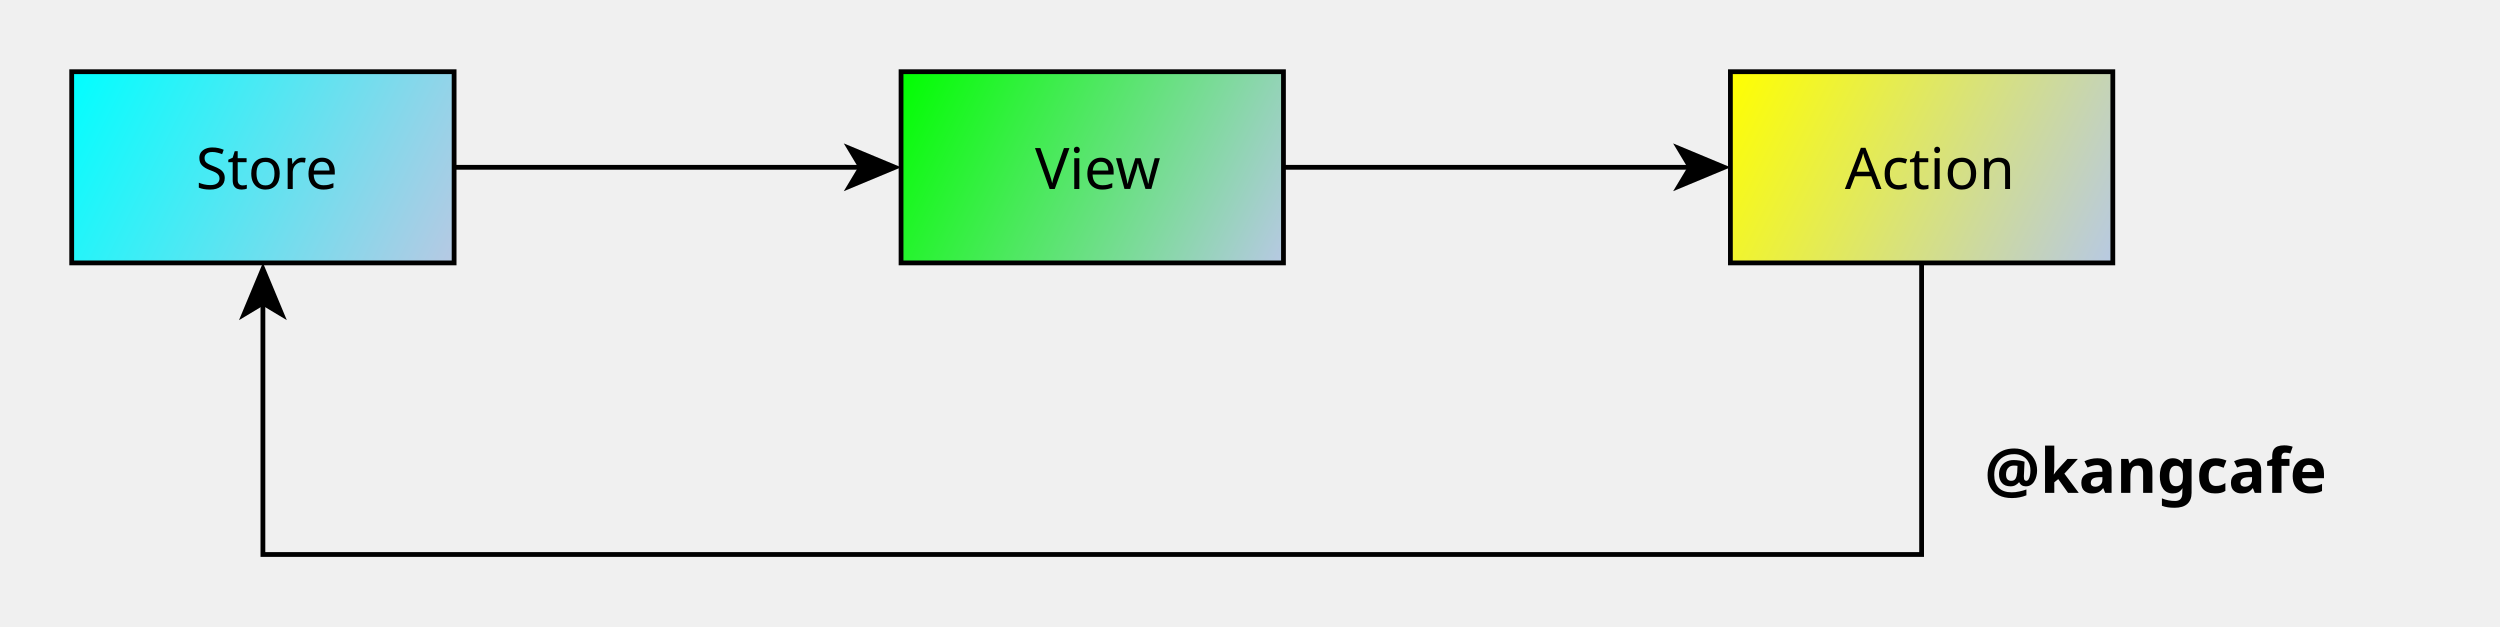
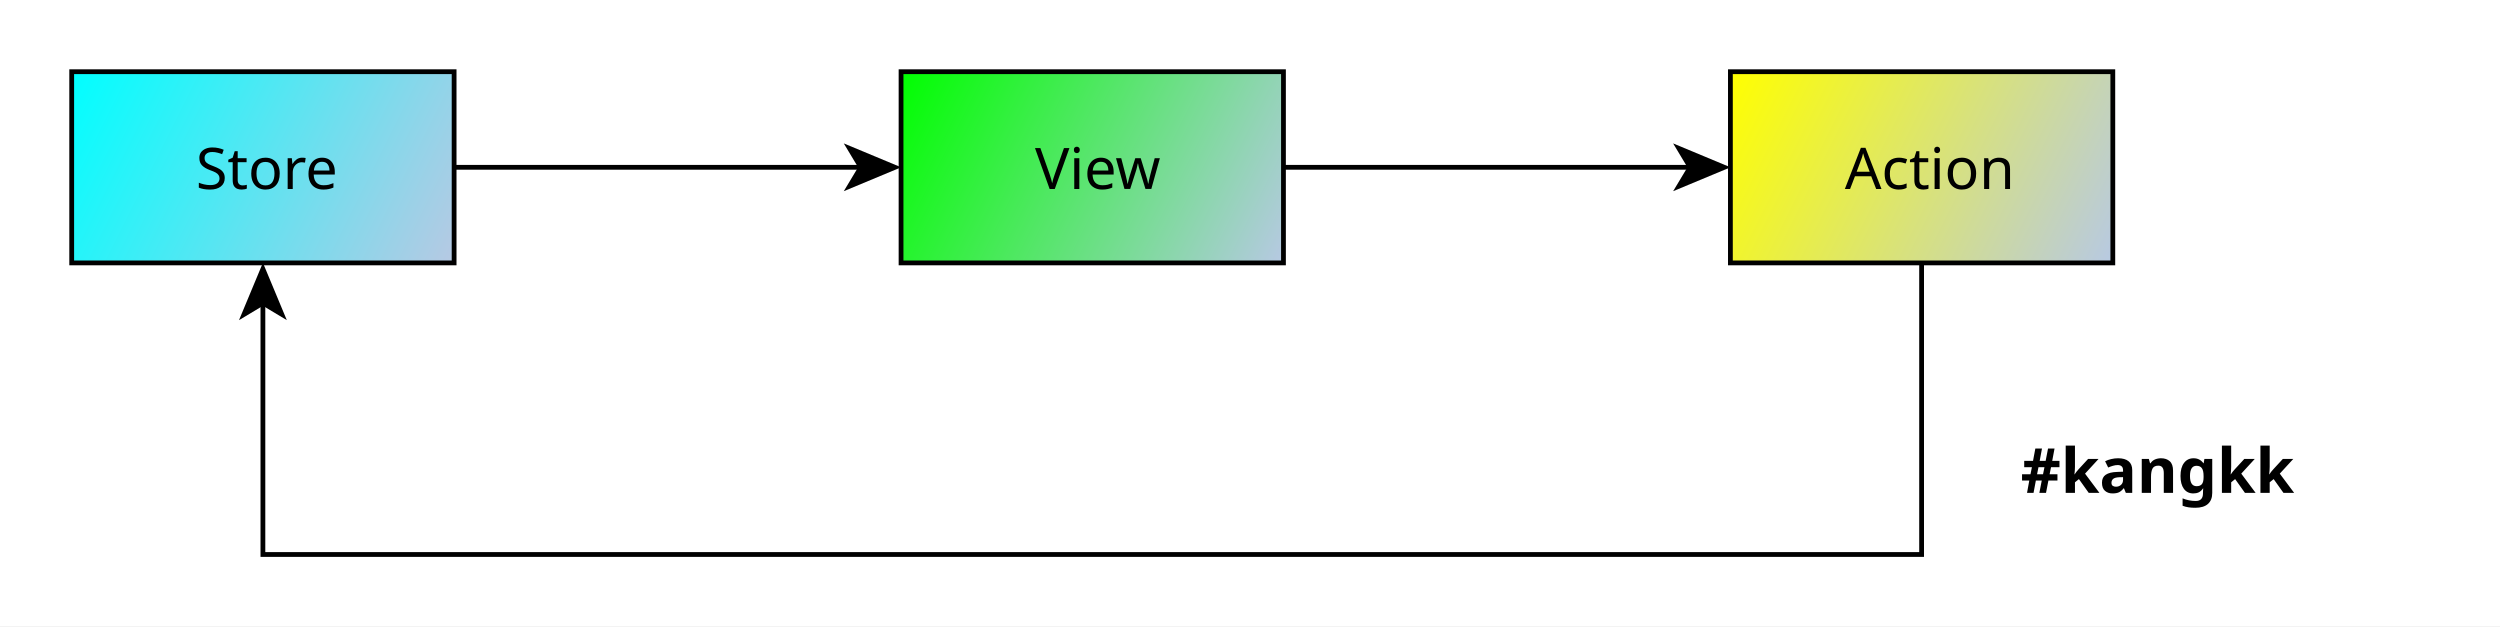
<svg xmlns="http://www.w3.org/2000/svg" fill-opacity="1" color-rendering="auto" color-interpolation="auto" text-rendering="auto" stroke="black" stroke-linecap="square" width="523" stroke-miterlimit="10" shape-rendering="auto" stroke-opacity="1" fill="black" stroke-dasharray="none" font-weight="normal" stroke-width="1" height="131" font-family="'Dialog'" font-style="normal" stroke-linejoin="miter" font-size="12px" stroke-dashoffset="0" image-rendering="auto">
  <defs id="genericDefs" />
  <g>
    <defs id="defs1">
      <linearGradient x1="562" gradientUnits="userSpaceOnUse" x2="642" y1="267" y2="307" id="linearGradient1" spreadMethod="reflect">
        <stop stop-opacity="1" stop-color="yellow" offset="0%" />
        <stop stop-opacity="1" stop-color="rgb(183,201,227)" offset="100%" />
      </linearGradient>
      <linearGradient x1="215" gradientUnits="userSpaceOnUse" x2="295" y1="267" y2="307" id="linearGradient2" spreadMethod="reflect">
        <stop stop-opacity="1" stop-color="aqua" offset="0%" />
        <stop stop-opacity="1" stop-color="rgb(183,201,227)" offset="100%" />
      </linearGradient>
      <linearGradient x1="388.5" gradientUnits="userSpaceOnUse" x2="468.5" y1="267" y2="307" id="linearGradient3" spreadMethod="reflect">
        <stop stop-opacity="1" stop-color="lime" offset="0%" />
        <stop stop-opacity="1" stop-color="rgb(183,201,227)" offset="100%" />
      </linearGradient>
      <clipPath clipPathUnits="userSpaceOnUse" id="clipPath1">
        <path d="M0 0 L523 0 L523 131 L0 131 L0 0 Z" />
      </clipPath>
      <clipPath clipPathUnits="userSpaceOnUse" id="clipPath2">
        <path d="M200 252 L723 252 L723 383 L200 383 L200 252 Z" />
      </clipPath>
      <clipPath clipPathUnits="userSpaceOnUse" id="clipPath3">
        <path d="M591 337 L591 365 L707 365 L707 337 Z" />
      </clipPath>
    </defs>
+     <g fill="white" text-rendering="geometricPrecision" shape-rendering="geometricPrecision" transform="translate(-200,-252)" stroke="white">
+       <rect x="200" width="523" height="131" y="252" clip-path="url(#clipPath2)" stroke="none" />
+     </g>
    <g fill="url(#linearGradient1)" text-rendering="geometricPrecision" shape-rendering="geometricPrecision" transform="matrix(1,0,0,1,-200,-252)" stroke="url(#linearGradient1)">
      <path d="M562 267 L642 267 L642 307 L562 307 Z" stroke="none" clip-path="url(#clipPath2)" />
    </g>
    <g text-rendering="geometricPrecision" stroke-miterlimit="1.45" shape-rendering="geometricPrecision" transform="matrix(1,0,0,1,-200,-252)" stroke-linecap="butt">
      <path fill="none" d="M562 267 L642 267 L642 307 L562 307 Z" clip-path="url(#clipPath2)" />
      <text x="585.945" xml:space="preserve" y="291.535" clip-path="url(#clipPath2)" font-family="sans-serif" stroke="none">Action</text>
    </g>
    <g fill="url(#linearGradient2)" text-rendering="geometricPrecision" shape-rendering="geometricPrecision" transform="matrix(1,0,0,1,-200,-252)" stroke="url(#linearGradient2)">
      <path d="M215 267 L295 267 L295 307 L215 307 Z" stroke="none" clip-path="url(#clipPath2)" />
    </g>
    <g text-rendering="geometricPrecision" stroke-miterlimit="1.45" shape-rendering="geometricPrecision" transform="matrix(1,0,0,1,-200,-252)" stroke-linecap="butt">
      <path fill="none" d="M215 267 L295 267 L295 307 L215 307 Z" clip-path="url(#clipPath2)" />
      <text x="240.984" xml:space="preserve" y="291.535" clip-path="url(#clipPath2)" font-family="sans-serif" stroke="none">Store</text>
    </g>
    <g fill="url(#linearGradient3)" text-rendering="geometricPrecision" shape-rendering="geometricPrecision" transform="matrix(1,0,0,1,-200,-252)" stroke="url(#linearGradient3)">
      <path d="M388.5 267 L468.5 267 L468.5 307 L388.5 307 Z" stroke="none" clip-path="url(#clipPath2)" />
    </g>
    <g text-rendering="geometricPrecision" stroke-miterlimit="1.45" shape-rendering="geometricPrecision" transform="matrix(1,0,0,1,-200,-252)" stroke-linecap="butt">
      <path fill="none" d="M388.5 267 L468.5 267 L468.5 307 L388.5 307 Z" clip-path="url(#clipPath2)" />
      <text x="416.518" xml:space="preserve" y="291.535" clip-path="url(#clipPath2)" font-family="sans-serif" stroke="none">View</text>
    </g>
    <g transform="matrix(1,0,0,1,-200,-252)" fill-opacity="0" fill="rgb(255,255,255)" text-rendering="geometricPrecision" shape-rendering="geometricPrecision" stroke="rgb(255,255,255)" stroke-opacity="0">
      <rect x="592" width="114" height="26" y="338" clip-path="url(#clipPath2)" stroke="none" />
    </g>
    <g transform="matrix(1,0,0,1,-200,-252)" fill-opacity="0" fill="rgb(255,255,255)" text-rendering="geometricPrecision" shape-rendering="geometricPrecision" stroke="rgb(255,255,255)" stroke-opacity="0">
      <rect x="591" width="1" height="28" y="337" clip-path="url(#clipPath2)" stroke="none" />
      <rect x="592" width="114" height="1" y="337" clip-path="url(#clipPath2)" stroke="none" />
      <rect x="592" y="364" clip-path="url(#clipPath2)" fill="rgb(178,178,178)" width="115" height="1" stroke="none" />
      <rect x="706" y="337" clip-path="url(#clipPath2)" fill="rgb(178,178,178)" width="1" height="27" stroke="none" />
    </g>
    <g font-size="13px" stroke-linecap="butt" transform="matrix(1,0,0,1,-200,-252)" text-rendering="geometricPrecision" font-family="sans-serif" shape-rendering="geometricPrecision" font-weight="bold" stroke-miterlimit="1.45">
-       <text x="615.146" xml:space="preserve" y="355.102" clip-path="url(#clipPath3)" stroke="none">@kangcafe</text>
+       <text x="622.731" xml:space="preserve" y="355.102" clip-path="url(#clipPath3)" stroke="none">#kangkk</text>
      <path fill="none" d="M602 306.973 L602 368 L255 368 L255 314.973" clip-path="url(#clipPath2)" />
      <path d="M255 306.973 L250 318.973 L255 315.973 L260 318.973 Z" stroke="none" clip-path="url(#clipPath2)" />
      <path fill="none" d="M295.029 287 L380.517 287" clip-path="url(#clipPath2)" />
      <path d="M388.517 287 L376.517 282 L379.517 287 L376.517 292 Z" stroke="none" clip-path="url(#clipPath2)" />
      <path fill="none" d="M468.529 287 L554.017 287" clip-path="url(#clipPath2)" />
      <path d="M562.017 287 L550.017 282 L553.017 287 L550.017 292 Z" stroke="none" clip-path="url(#clipPath2)" />
    </g>
  </g>
</svg>
